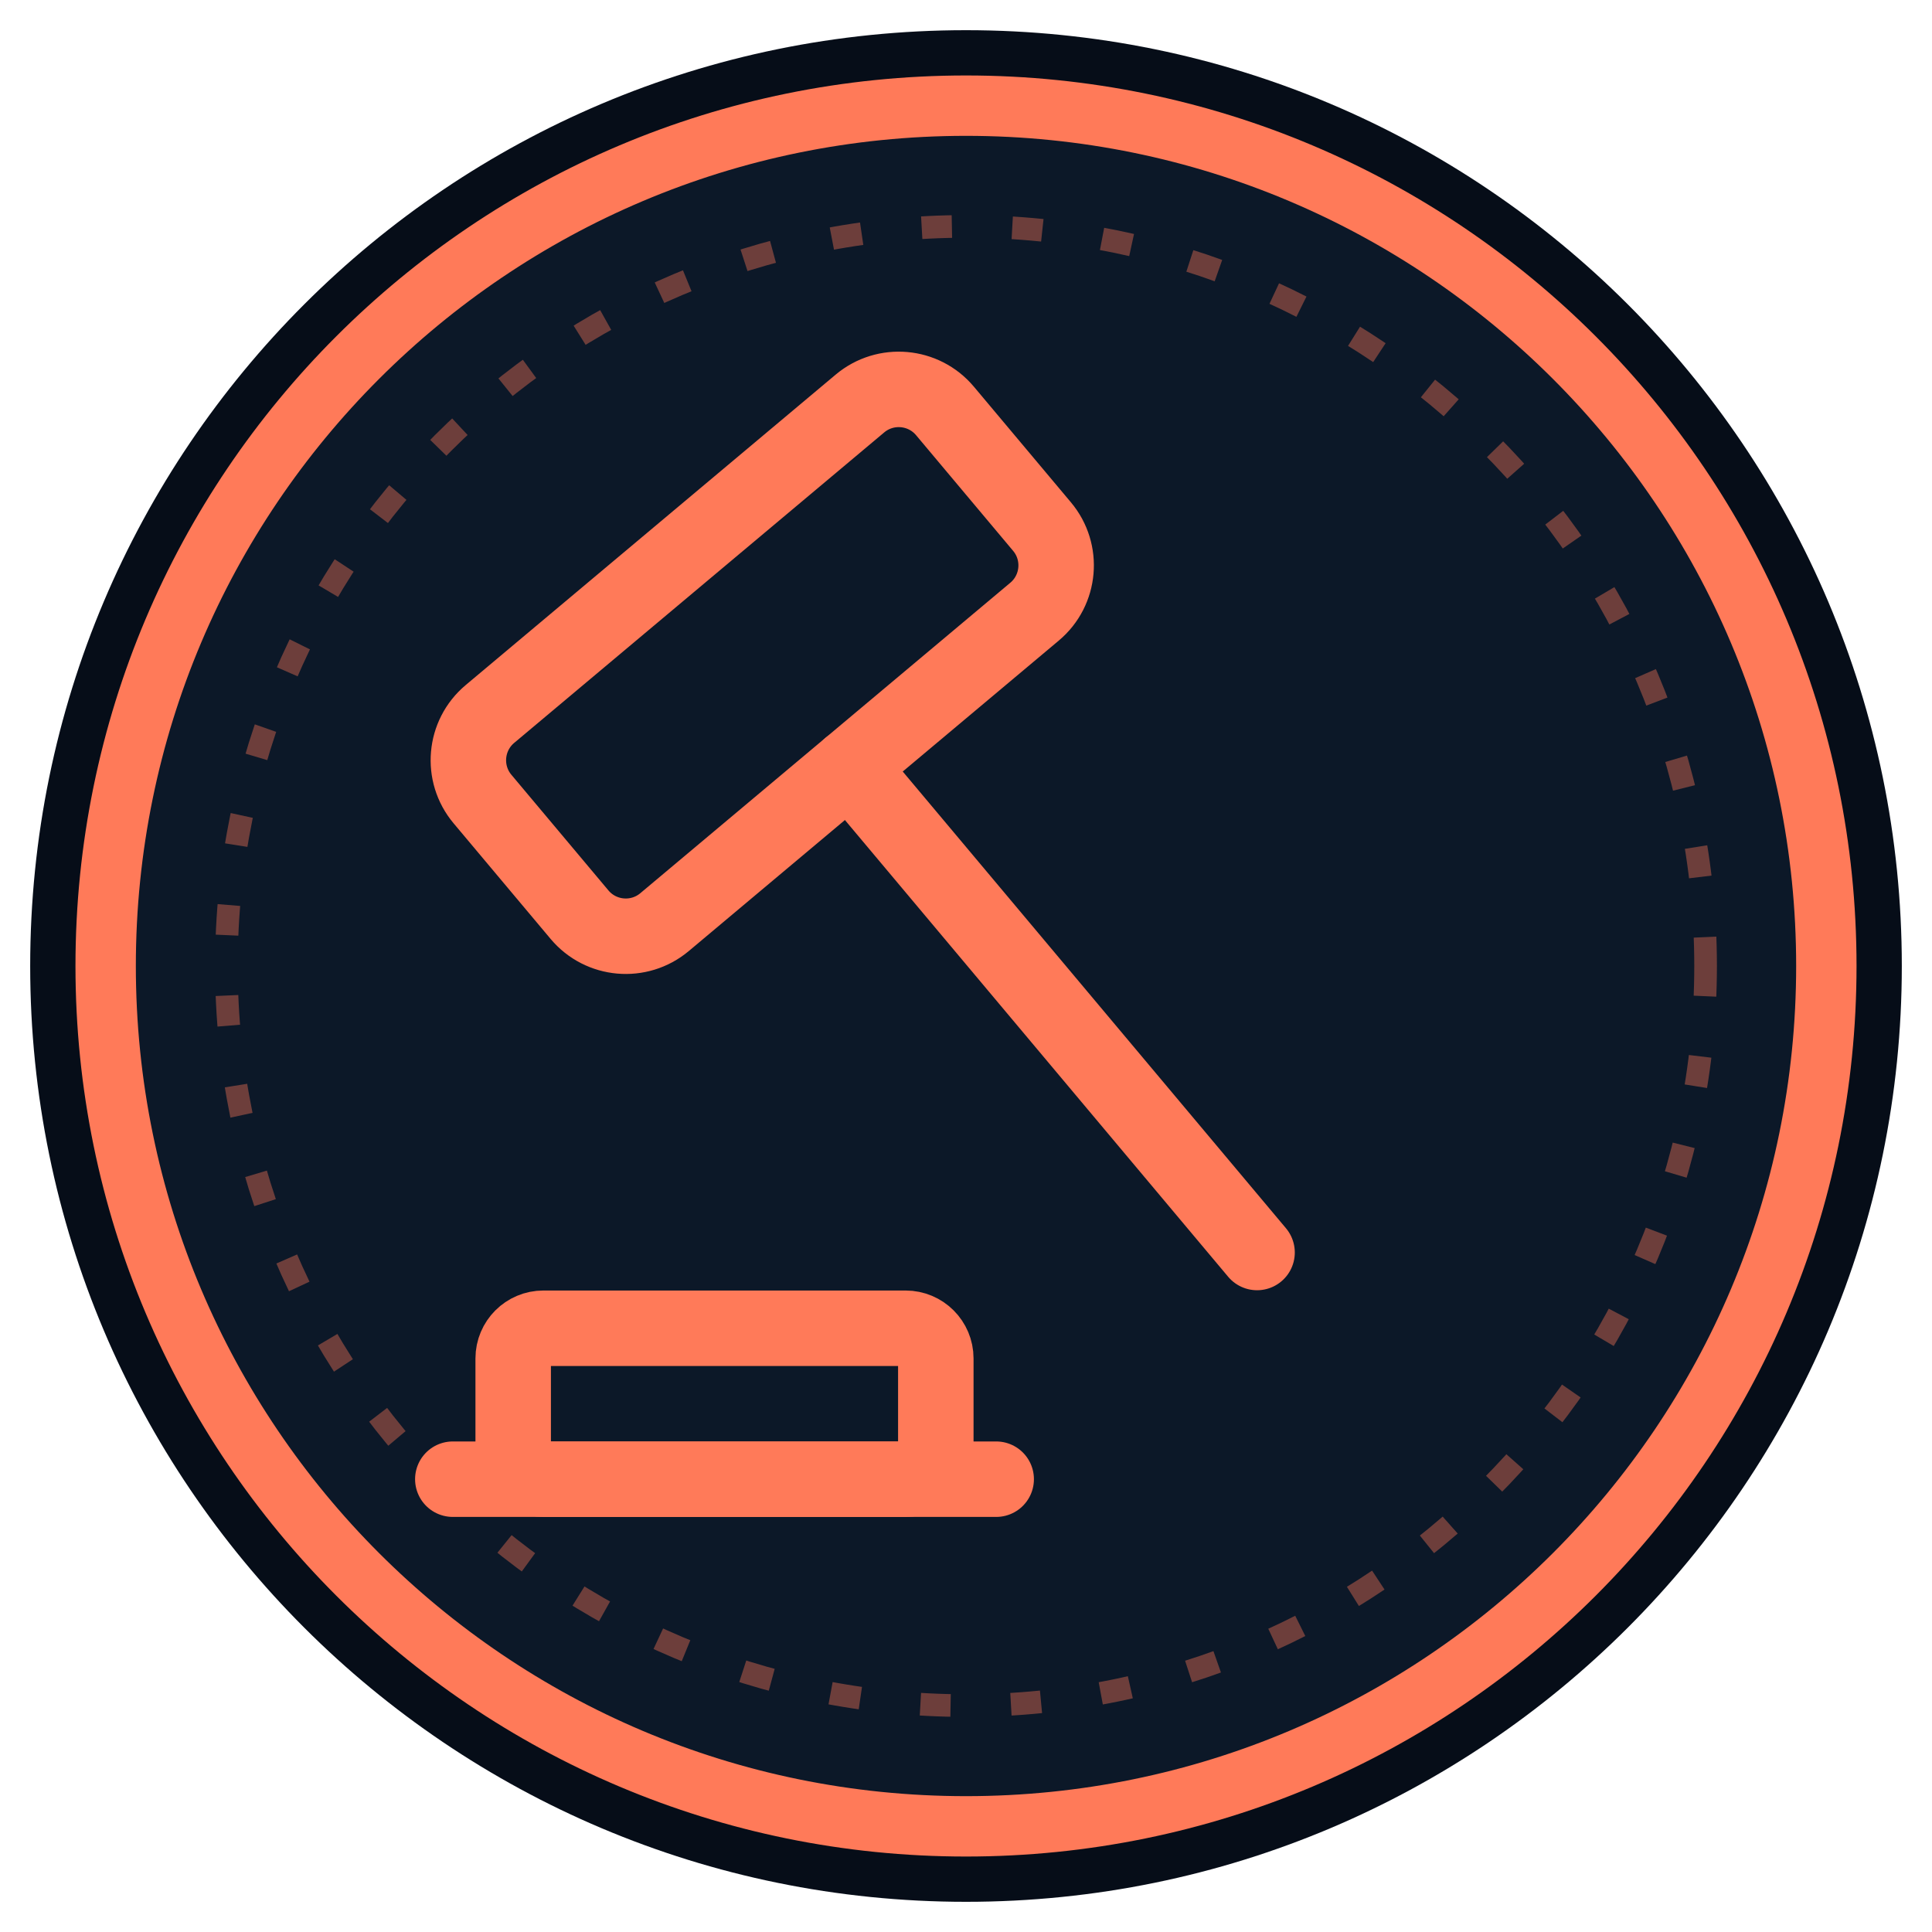
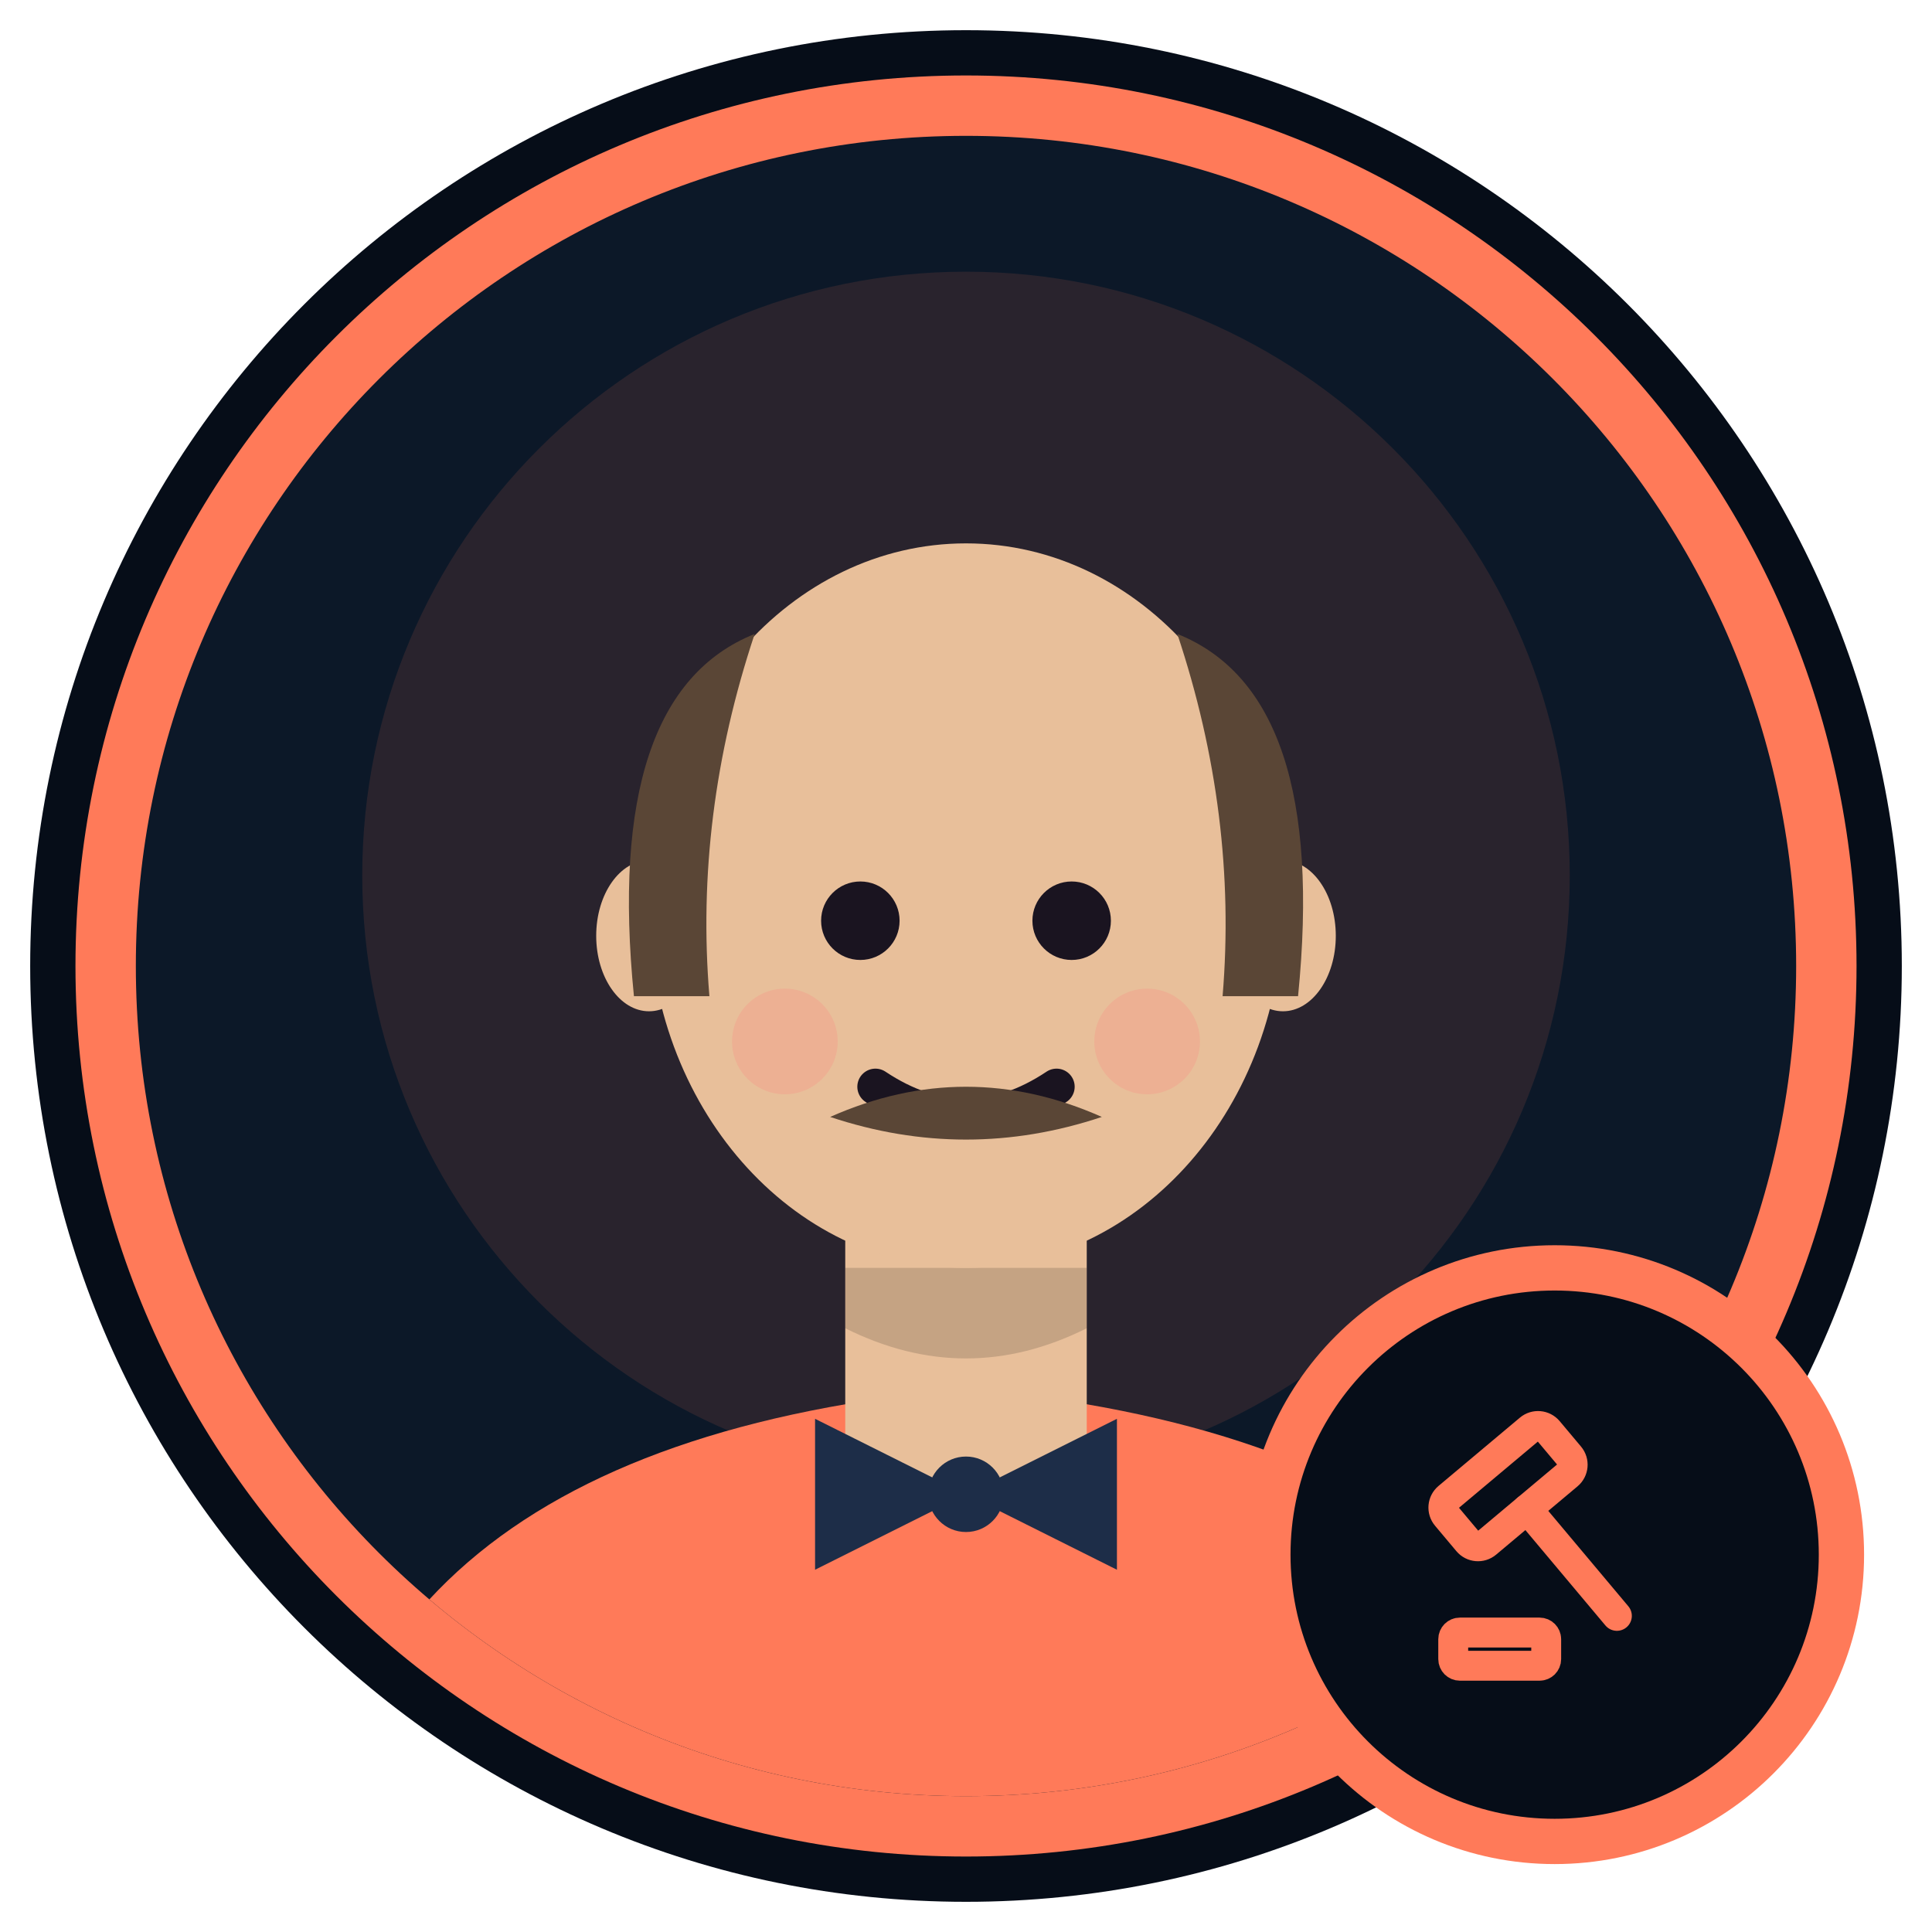
<svg xmlns="http://www.w3.org/2000/svg" viewBox="0 0 128 128" width="512" height="512">
+   <defs>
+     <clipPath id="c-aste">
+       <circle cx="64" cy="64" r="55" />
+     </clipPath>
+   </defs>
  <circle cx="64" cy="64" r="62" fill="#060d18" />
-   <circle cx="64" cy="64" r="57" fill="#0c1828" stroke="#ff7a59" stroke-width="4" />
-   <circle cx="64" cy="64" r="49" fill="none" stroke="#ff7a59" stroke-opacity=".4" stroke-width="1.5" stroke-dasharray="2 4" />
-   <g fill="none" stroke="#ff7a59" stroke-width="5" stroke-linecap="round" stroke-linejoin="round">
-     <g transform="rotate(-40 64 60)">
-       <rect x="44" y="30" width="40" height="18" rx="4" />
-       <path d="M64 48V90" />
+   <circle cx="64" cy="64" r="57" fill="#0c1828" />
+   <g clip-path="url(#c-aste)">
+     <circle cx="64" cy="58" r="40" fill="#ff7a59" opacity=".12" />
+     <g fill="#5a4636" />
+     <path d="M20 130Q20 96 64 92Q108 96 108 130Z" fill="#ff7a59" />
+     <path d="M56 80H72V96Q64 101 56 96Z" fill="#e8bf9a" />
+     <path d="M56 88Q64 92 72 88V84H56Z" fill="#000" opacity=".15" />
+     <path d="M54 94L64 99L54 104Z M74 94L64 99L74 104Z" fill="#1d2d48" />
+     <circle cx="64" cy="99" r="2.5" fill="#1d2d48" />
+     <ellipse cx="64" cy="60" rx="21" ry="24" fill="#e8bf9a" />
+     <ellipse cx="43" cy="62" rx="3.5" ry="5" fill="#e8bf9a" />
+     <ellipse cx="85" cy="62" rx="3.5" ry="5" fill="#e8bf9a" />
+     <circle cx="57" cy="61" r="2.6" fill="#1a1420" />
+     <circle cx="71" cy="61" r="2.6" fill="#1a1420" />
+     <path d="M58 72Q64 76 70 72" stroke="#1a1420" stroke-width="2.4" fill="none" stroke-linecap="round" />
+     <circle cx="52" cy="69" r="3.5" fill="#ff7a7a" opacity=".22" />
+     <circle cx="76" cy="69" r="3.5" fill="#ff7a7a" opacity=".22" />
+     <g fill="#5a4636">
+       <path d="M42 66Q40 46 50 42Q46 54 47 66Z" />
+       <path d="M86 66Q88 46 78 42Q82 54 81 66Z" />
+       <path d="M55 74Q64 70 73 74Q64 77 55 74Z" />
    </g>
-     <path d="M30 98H66" />
-     <rect x="34" y="88" width="28" height="10" rx="2" />
+   </g>
+   <circle cx="64" cy="64" r="57" fill="none" stroke="#ff7a59" stroke-width="4" />
+   <g transform="translate(83 83)">
+     <circle cx="20" cy="20" r="19" fill="#060d18" stroke="#ff7a59" stroke-width="3" />
+     <g transform="translate(5.8 5.8) scale(.22)" fill="none" stroke="#ff7a59" stroke-width="9" stroke-linecap="round" stroke-linejoin="round">
+       <g transform="rotate(-40 64 60)">
+         <rect x="44" y="30" width="40" height="18" rx="4" />
+         <path d="M64 48V90" />
+       </g>
+       <rect x="34" y="88" width="28" height="10" rx="2" />
+     </g>
  </g>
</svg>
